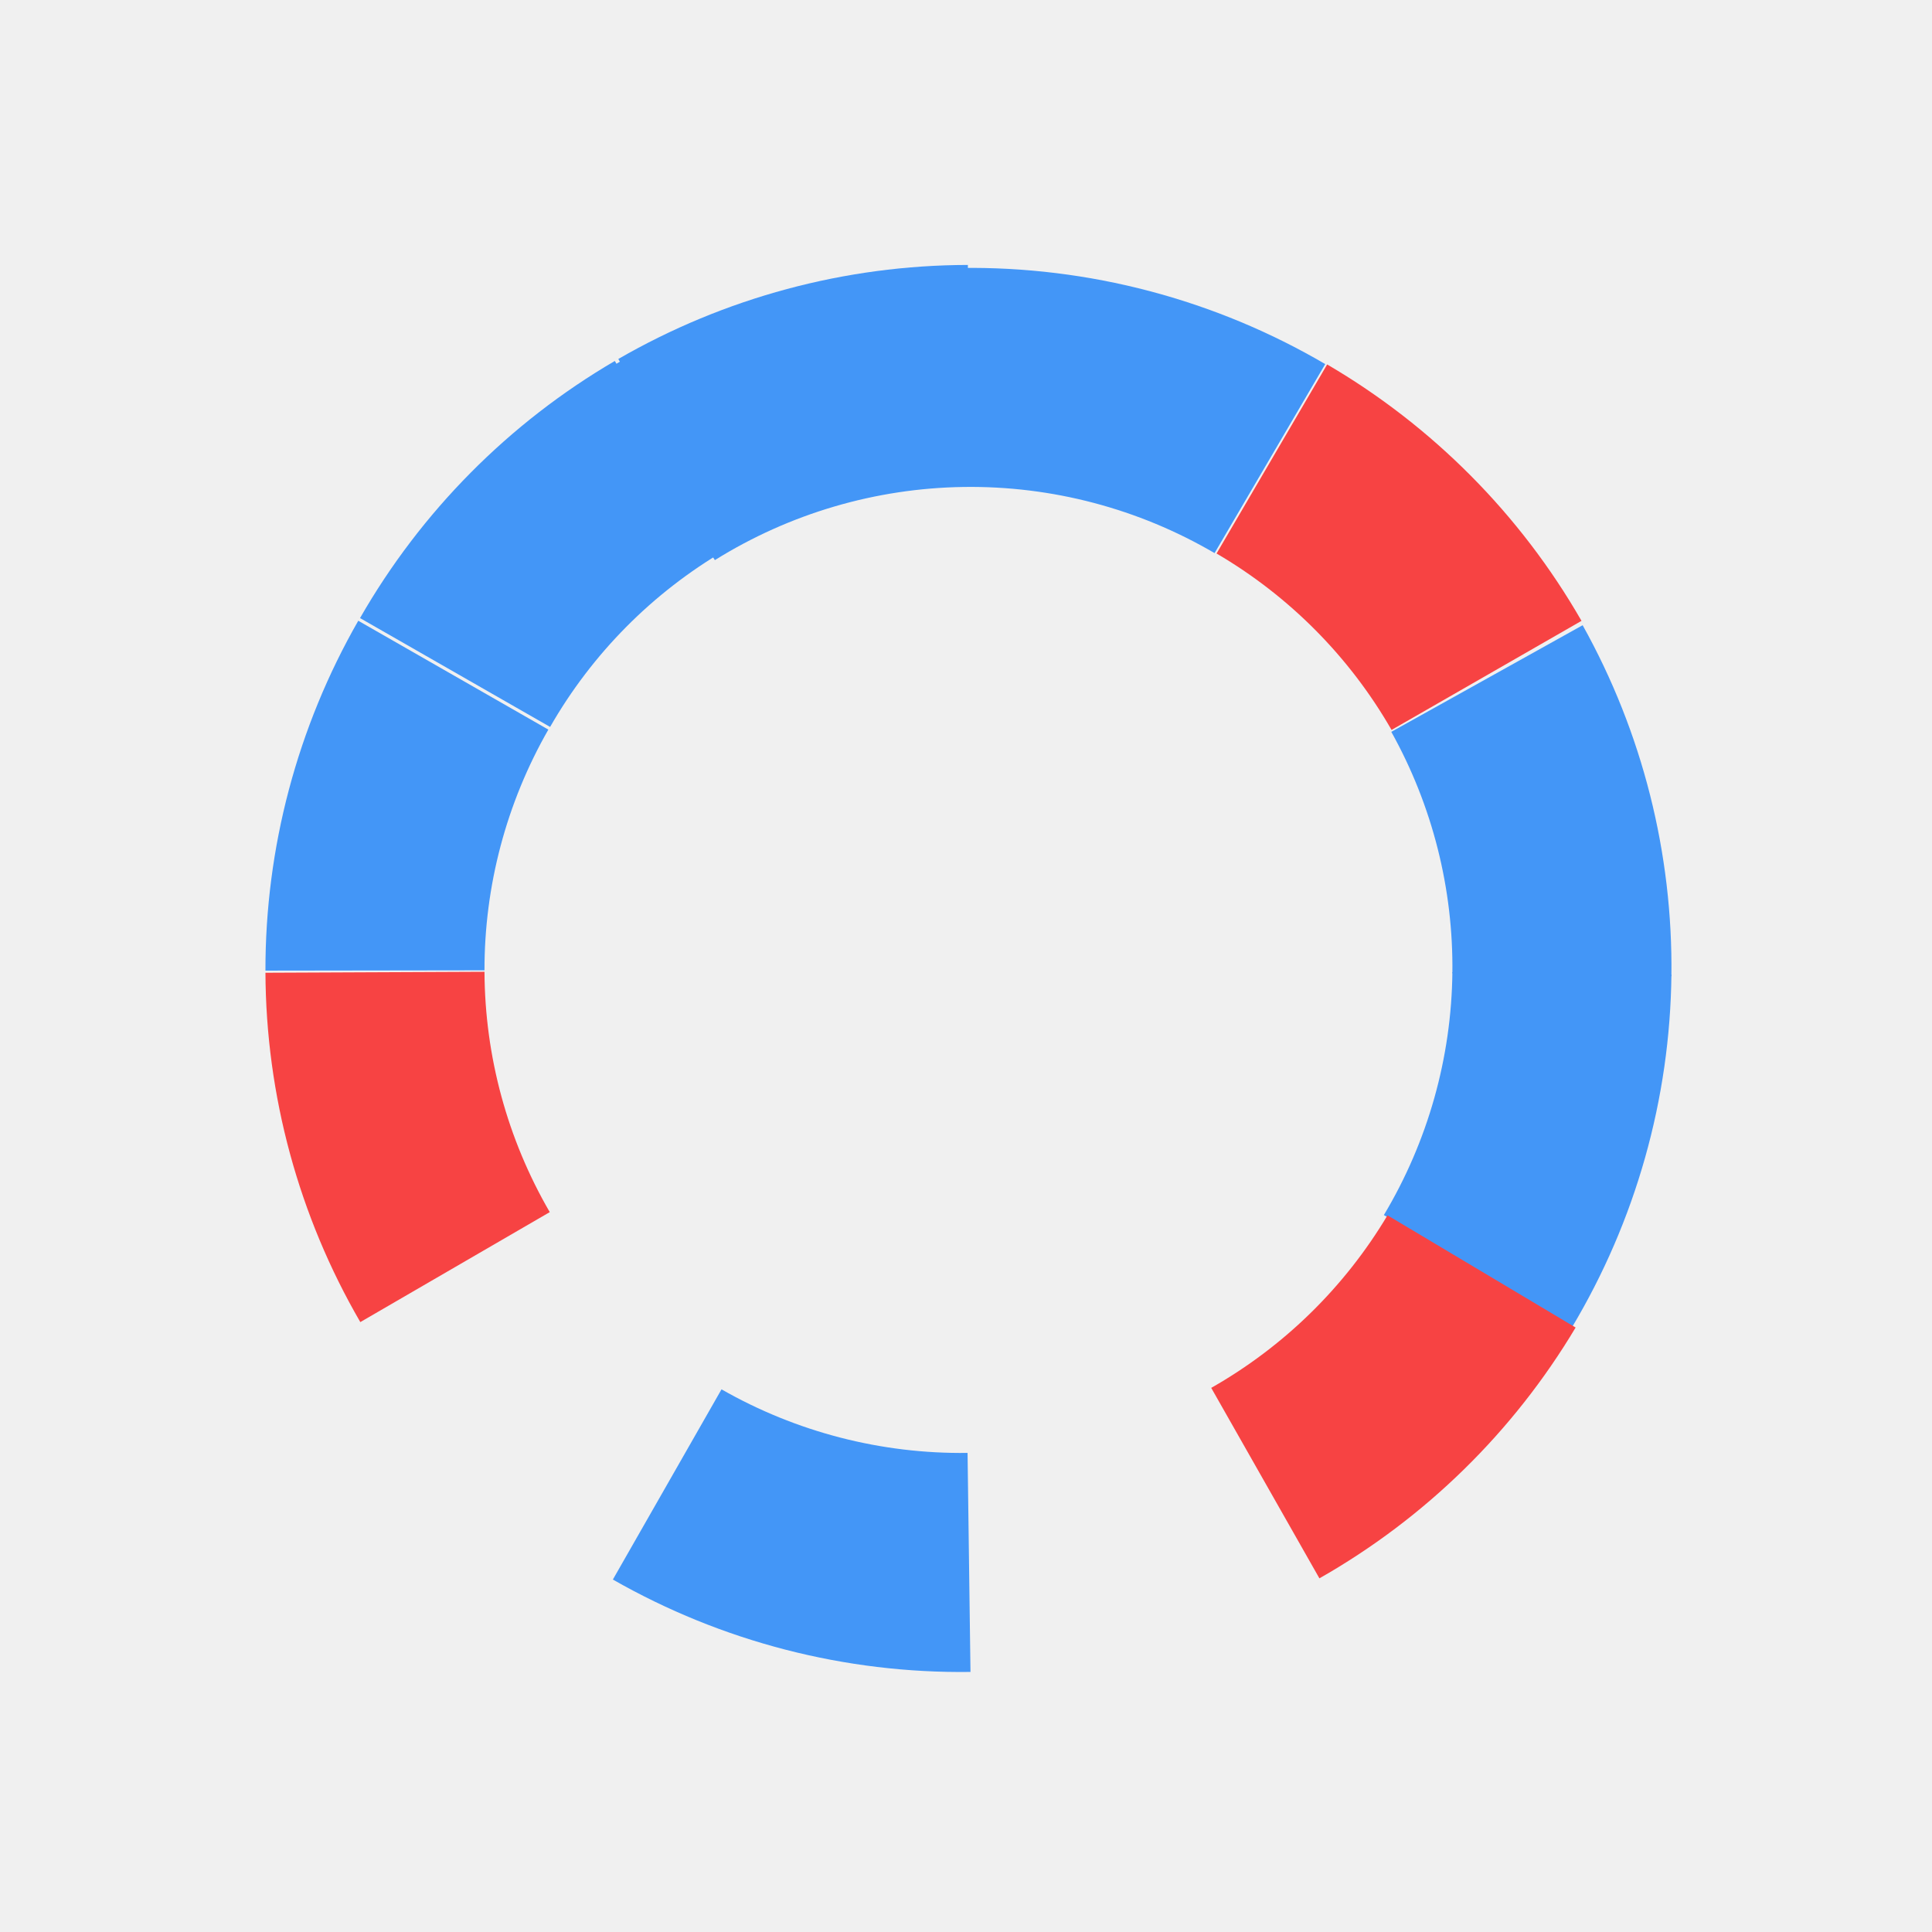
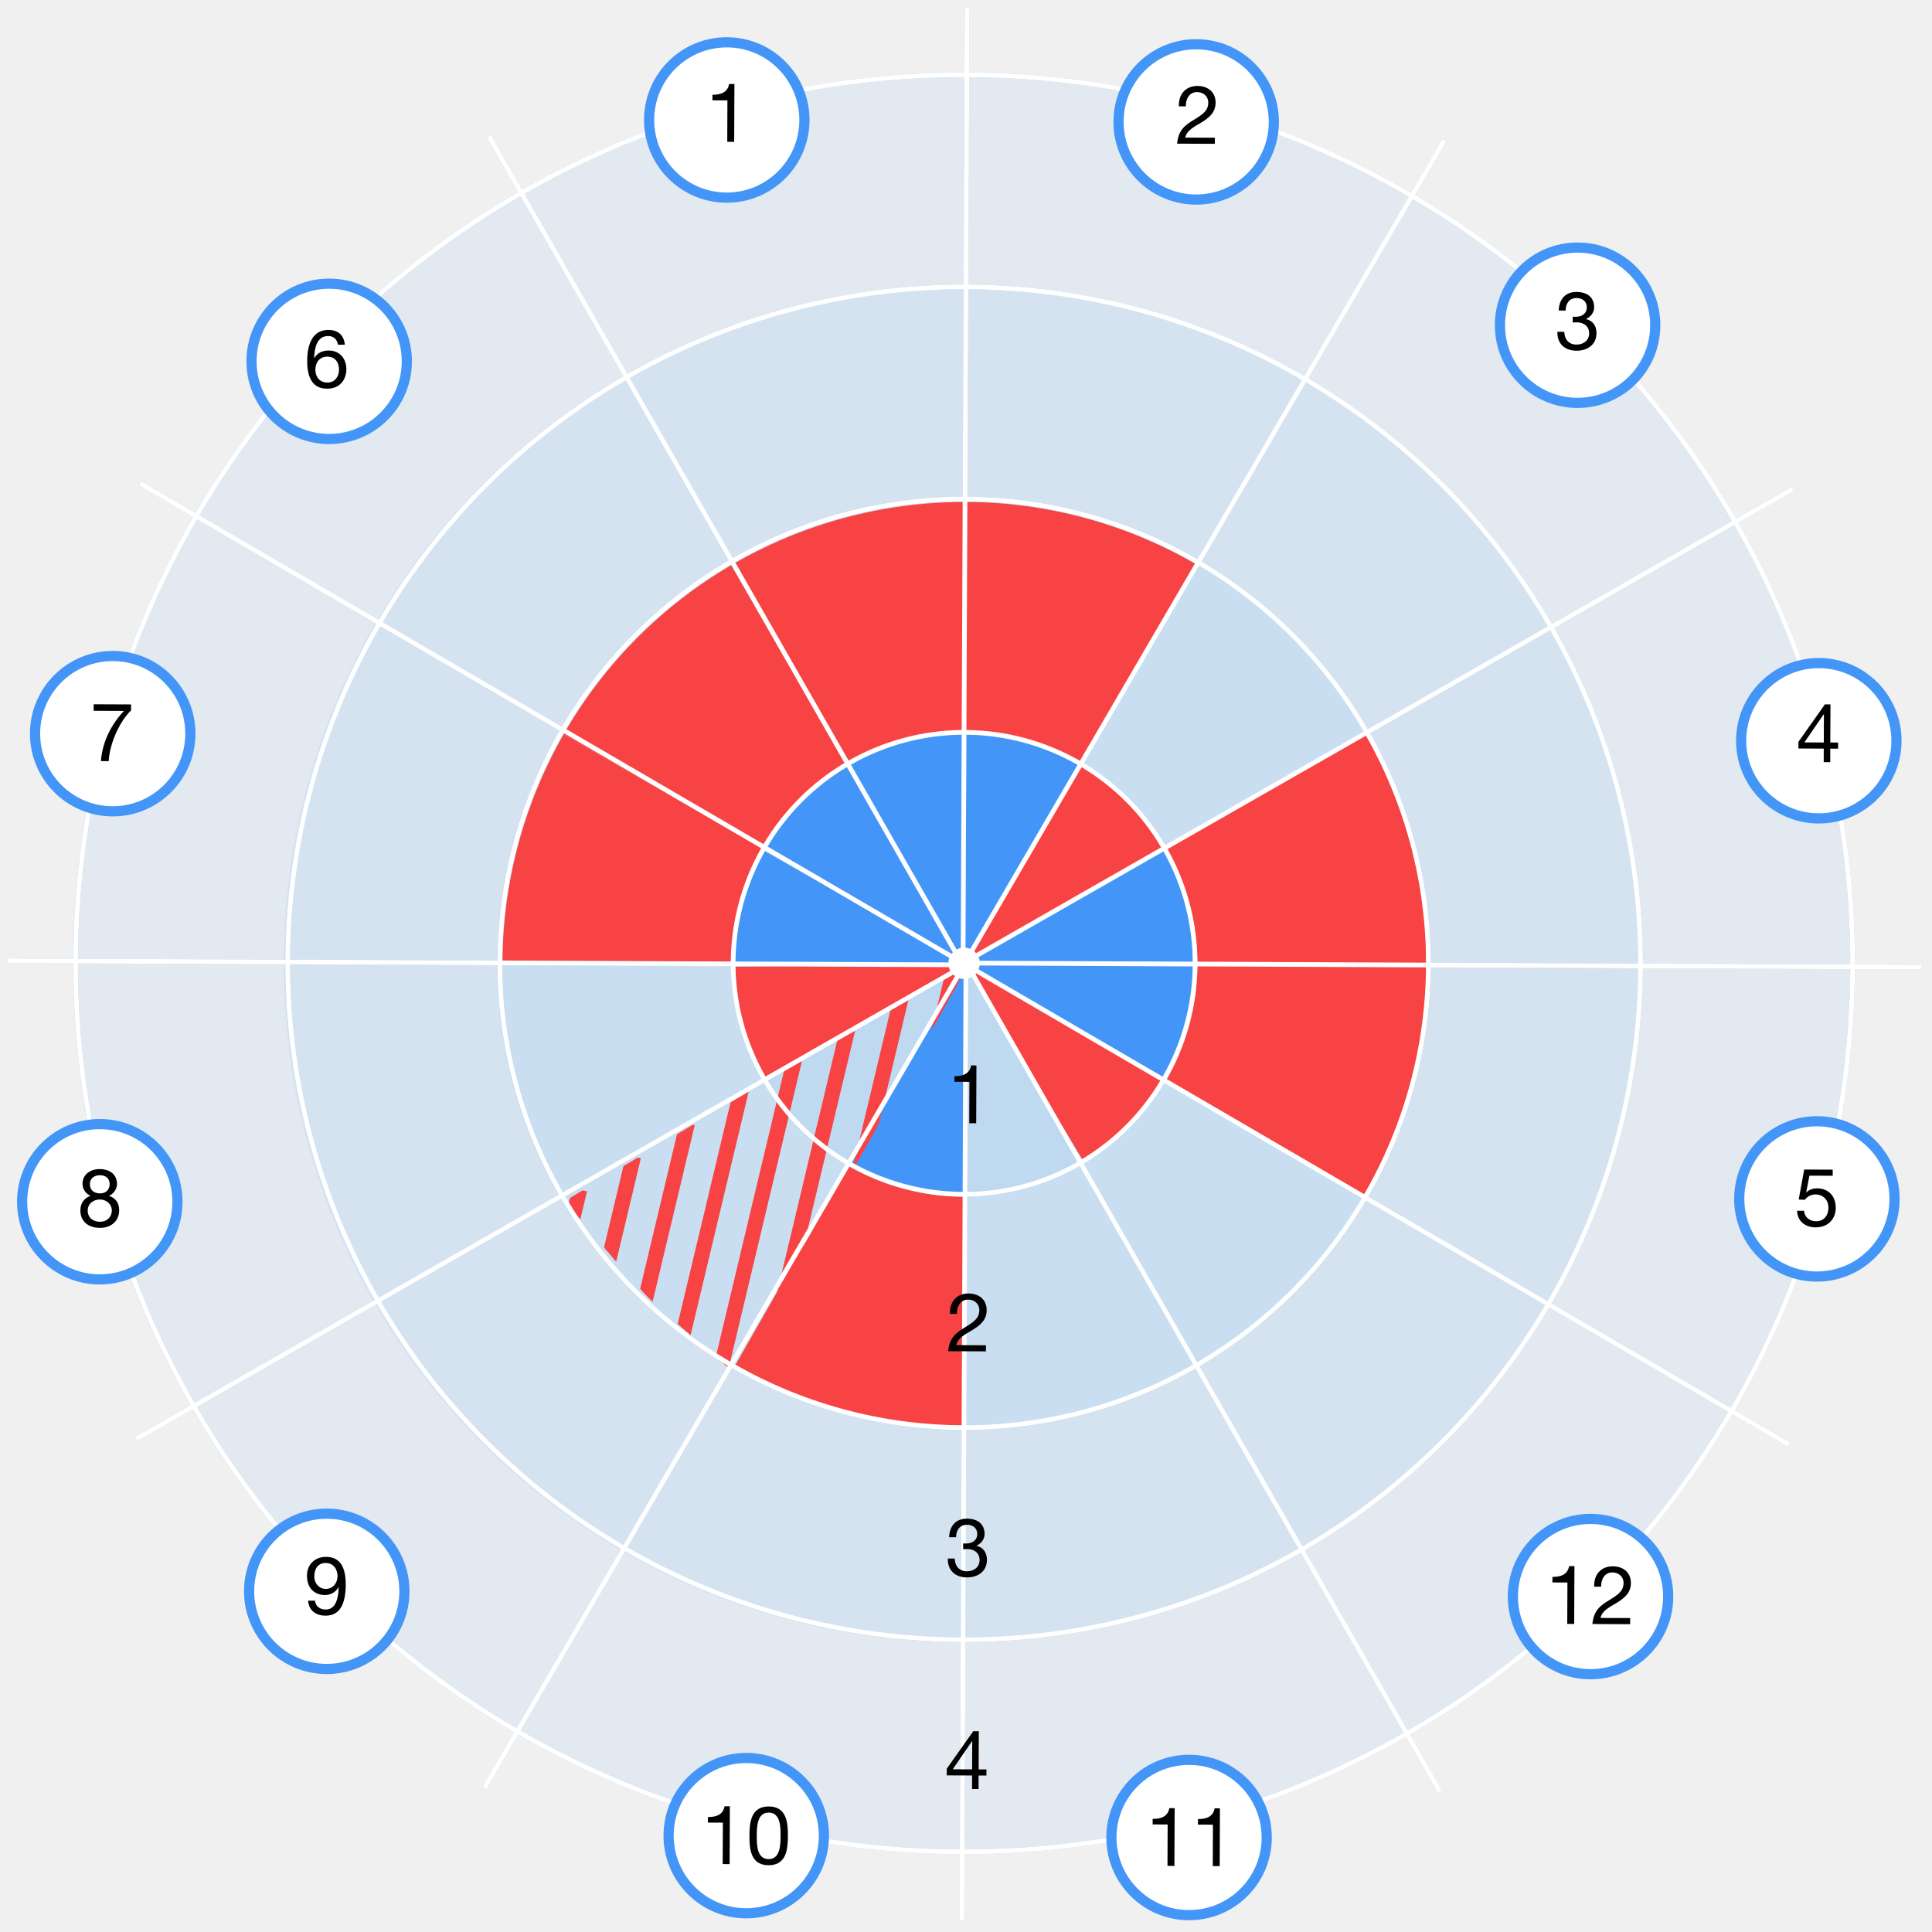
- <svg xmlns="http://www.w3.org/2000/svg" width="197" height="197" viewBox="0 0 197 197" fill="none">
-   <path d="M170.427 99.541C170.591 87.025 167.471 74.684 161.377 63.751L141.867 74.624C146.06 82.147 148.207 90.637 148.094 99.248L170.427 99.541Z" fill="#4396F7" />
-   <path d="M161.261 63.307C155.044 52.48 146.103 43.466 135.326 37.162L124.049 56.441C131.463 60.779 137.615 66.98 141.892 74.429L161.261 63.307Z" fill="#F74343" />
-   <path d="M98.691 27.015C86.175 27.041 73.886 30.348 63.047 36.605L74.215 55.948C81.671 51.642 90.127 49.367 98.737 49.349L98.691 27.015Z" fill="#4396F7" />
-   <path d="M62.692 36.806C51.889 43.124 42.931 52.164 36.711 63.024L56.093 74.124C60.372 66.652 66.535 60.432 73.968 56.086L62.692 36.806Z" fill="#4396F7" />
-   <path d="M36.532 63.296C30.313 74.156 27.049 86.457 27.066 98.972L49.401 98.941C49.389 90.331 51.635 81.868 55.914 74.396L36.532 63.296Z" fill="#4396F7" />
-   <path d="M27.067 99.189C27.122 111.704 30.458 123.986 36.74 134.81L56.057 123.597C51.734 116.15 49.44 107.7 49.402 99.09L27.067 99.189Z" fill="#F74343" />
-   <path d="M62.492 161.061C73.588 167.399 86.179 170.652 98.957 170.482L98.659 148.149C89.867 148.266 81.205 146.028 73.571 141.667L62.492 161.061Z" fill="#4396F7" />
-   <path d="M160.274 135.365C166.788 124.479 170.293 112.059 170.43 99.374L148.096 99.133C148.002 107.86 145.59 116.406 141.109 123.895L160.274 135.365Z" fill="#4396F7" />
-   <path d="M134.536 160.938C145.311 154.818 154.313 146.006 160.661 135.364L141.479 123.922C137.112 131.244 130.919 137.307 123.505 141.517L134.536 160.938Z" fill="#F74343" />
-   <path d="M135.131 37.124C123.865 30.528 111.009 27.138 97.956 27.322C84.902 27.505 72.147 31.255 61.07 38.165L72.892 57.115C80.513 52.361 89.288 49.781 98.269 49.654C107.251 49.528 116.095 51.86 123.846 56.398L135.131 37.124Z" fill="#4396F7" />
+ <svg xmlns="http://www.w3.org/2000/svg" width="205" height="205" viewBox="0 0 205 205" fill="none">
+   <g style="mix-blend-mode:darken" opacity="0.3">
+     <path fill-rule="evenodd" clip-rule="evenodd" d="M102.87 0.822L102.841 7.69C111.017 7.737 119.187 8.845 127.143 11.012C135.083 13.175 142.671 16.355 149.729 20.449L153.05 14.754L153.482 15.006L150.161 20.701C157.168 24.816 163.645 29.834 169.416 35.653C175.188 41.473 180.153 47.993 184.209 55.035L190.1 51.668L190.348 52.102L184.458 55.469C188.492 62.56 191.609 70.173 193.706 78.13C195.797 86.065 196.836 94.204 196.826 102.34L203.865 102.37L203.863 102.87L196.824 102.84C196.77 110.989 195.662 119.13 193.502 127.06C191.34 134.996 188.162 142.581 184.071 149.635L189.929 153.051L189.677 153.483L183.819 150.067C179.703 157.078 174.683 163.559 168.861 169.333C163.08 175.066 156.609 180.003 149.621 184.044L153.017 189.984L152.583 190.232L149.188 184.293C142.057 188.367 134.395 191.512 126.385 193.622C118.504 195.699 110.424 196.738 102.343 196.742L102.314 203.749L101.814 203.747L101.843 196.741C93.639 196.702 85.439 195.594 77.454 193.419C69.56 191.268 62.014 188.112 54.99 184.052L51.632 189.812L51.2 189.56L54.558 183.801C47.504 179.673 40.986 174.63 35.181 168.778C29.447 162.996 24.51 156.524 20.468 149.534L14.583 152.899L14.335 152.465L20.219 149.101C16.146 141.971 13.002 134.31 10.892 126.301C8.813 118.41 7.773 110.317 7.772 102.225L0.817 102.196L0.82 101.696L7.773 101.725C7.816 93.532 8.923 85.344 11.095 77.371C13.251 69.459 16.416 61.897 20.489 54.861L14.754 51.517L15.006 51.085L20.741 54.429C24.863 47.393 29.896 40.889 35.736 35.098C41.519 29.364 47.992 24.426 54.981 20.384L51.665 14.583L52.099 14.335L55.415 20.135C62.544 16.062 70.205 12.919 78.213 10.809C86.122 8.725 94.232 7.685 102.341 7.689L102.37 0.819L102.87 0.822ZM11.578 77.502C13.722 69.633 16.87 62.111 20.921 55.113L39.932 66.197C36.846 71.54 34.446 77.281 32.81 83.286C31.157 89.354 30.313 95.585 30.279 101.821L8.273 101.727C8.316 93.578 9.417 85.433 11.578 77.502ZM33.293 83.417C34.917 77.455 37.3 71.754 40.364 66.449L59.375 77.533C57.276 81.184 55.642 85.103 54.526 89.201C53.392 93.364 52.812 97.639 52.786 101.917L30.779 101.823C30.813 95.631 31.651 89.443 33.293 83.417ZM40.615 66.016L59.627 77.101C61.777 73.447 64.397 70.069 67.433 67.058C70.409 64.107 73.734 61.559 77.322 59.462L66.399 40.357C61.148 43.404 56.284 47.121 51.937 51.433C47.53 55.803 43.73 60.709 40.615 66.016ZM55.009 89.332C56.113 85.277 57.73 81.398 59.807 77.785L80.763 90.003C79.75 91.791 78.958 93.706 78.413 95.707C77.914 97.541 77.629 99.419 77.56 101.304C77.551 101.543 77.546 101.783 77.544 102.022L53.286 101.919C53.312 97.685 53.886 93.453 55.009 89.332ZM60.059 77.353L81.014 89.571C82.08 87.777 83.373 86.117 84.867 84.635C86.299 83.215 87.893 81.981 89.609 80.957L77.57 59.897C74.02 61.971 70.73 64.493 67.785 67.413C64.78 70.393 62.187 73.737 60.059 77.353ZM78.896 95.839C79.429 93.881 80.204 92.006 81.196 90.255L100.732 101.646C100.716 101.688 100.702 101.732 100.69 101.776C100.66 101.889 100.641 102.005 100.634 102.121L78.044 102.025C78.046 101.79 78.051 101.556 78.06 101.322C78.127 99.476 78.406 97.636 78.896 95.839ZM100.682 102.621L78.045 102.525C78.049 102.807 78.057 103.089 78.071 103.372C78.151 105.061 78.409 106.745 78.844 108.394C79.383 110.442 80.186 112.401 81.226 114.225L100.836 103.014C100.772 102.896 100.721 102.77 100.687 102.639C100.685 102.633 100.684 102.627 100.682 102.621ZM101.142 103.415L81.478 114.656C82.481 116.335 83.688 117.894 85.077 119.294C86.54 120.77 88.18 122.044 89.953 123.093L101.334 103.574C101.266 103.526 101.202 103.472 101.142 103.415ZM101.781 103.799L90.386 123.343C92.124 124.323 93.983 125.089 95.925 125.618C97.96 126.172 100.051 126.456 102.143 126.47L102.239 103.88C102.112 103.876 101.985 103.857 101.861 103.823C101.834 103.816 101.808 103.808 101.781 103.799ZM102.739 103.822L102.643 126.468C104.606 126.44 106.566 126.174 108.481 125.67C110.529 125.13 112.488 124.327 114.312 123.288L103.101 103.676C102.987 103.739 102.865 103.788 102.739 103.822ZM103.501 103.37L114.744 123.035C116.422 122.032 117.981 120.826 119.381 119.437C120.825 118.005 122.077 116.403 123.113 114.673L103.578 103.284C103.554 103.313 103.528 103.342 103.501 103.37ZM103.838 102.856L123.365 114.241C124.376 112.471 125.164 110.573 125.704 108.589C126.244 106.608 126.527 104.576 126.555 102.541L103.951 102.445C103.941 102.515 103.927 102.584 103.908 102.652C103.889 102.722 103.866 102.79 103.838 102.856ZM103.945 101.945L126.557 102.041C126.55 101.077 126.485 100.113 126.364 99.155C126.267 98.393 126.133 97.634 125.964 96.881C125.9 96.598 125.831 96.315 125.757 96.034C125.231 94.039 124.455 92.128 123.454 90.344L103.833 101.561C103.865 101.635 103.891 101.711 103.912 101.789C103.925 101.841 103.936 101.892 103.945 101.945ZM103.571 101.135L123.205 89.91C122.186 88.178 120.951 86.573 119.524 85.133C118.094 83.692 116.495 82.441 114.767 81.406L103.377 100.942C103.414 100.973 103.449 101.006 103.483 101.04C103.514 101.071 103.543 101.102 103.571 101.135ZM102.951 100.68L114.336 81.154C112.563 80.141 110.662 79.351 108.676 78.81C106.667 78.263 104.606 77.979 102.542 77.959L102.445 100.553C102.544 100.562 102.641 100.579 102.737 100.605C102.811 100.625 102.882 100.65 102.951 100.68ZM101.945 100.585L102.042 77.959C100.051 77.98 98.061 78.246 96.119 78.758C94.072 79.297 92.114 80.1 90.29 81.139L101.501 100.75C101.619 100.686 101.744 100.636 101.874 100.602C101.898 100.596 101.922 100.59 101.945 100.585ZM101.1 101.056L89.858 81.391C88.179 82.395 86.62 83.602 85.219 84.991C83.756 86.442 82.49 88.067 81.447 89.823L100.971 101.206C101.011 101.154 101.054 101.103 101.1 101.056ZM21.173 54.681L40.183 65.765C43.32 60.42 47.146 55.479 51.584 51.078C55.964 46.735 60.862 42.992 66.151 39.923L55.229 20.818C48.278 24.838 41.84 29.75 36.089 35.453C30.28 41.214 25.273 47.682 21.173 54.681ZM8.272 102.227C8.273 110.275 9.307 118.325 11.376 126.174C13.475 134.14 16.602 141.76 20.653 148.853L39.758 137.931C36.657 132.5 34.263 126.666 32.655 120.566C31.079 114.585 30.287 108.453 30.278 102.321L8.272 102.227ZM30.778 102.323C30.788 108.412 31.574 114.5 33.139 120.439C34.735 126.496 37.112 132.29 40.192 137.683L59.298 126.76C57.168 123.029 55.524 119.021 54.42 114.831C53.347 110.761 52.803 106.59 52.786 102.417L30.778 102.323ZM53.286 102.419C53.303 106.548 53.842 110.676 54.903 114.704C55.996 118.851 57.624 122.819 59.732 126.512L80.791 114.473C79.73 112.612 78.911 110.612 78.36 108.523C77.918 106.843 77.655 105.129 77.572 103.408C77.558 103.113 77.549 102.818 77.545 102.522L53.286 102.419ZM35.536 168.426C29.833 162.675 24.922 156.238 20.902 149.286L40.008 138.364C43.076 143.652 46.819 148.551 51.161 152.929C55.575 157.38 60.532 161.216 65.894 164.357L54.81 183.369C47.794 179.263 41.31 174.247 35.536 168.426ZM51.517 152.577C47.205 148.23 43.489 143.366 40.442 138.116L59.548 127.193C61.644 130.781 64.192 134.105 67.143 137.081C70.166 140.129 73.56 142.758 77.231 144.914L66.146 163.925C60.821 160.806 55.9 156.997 51.517 152.577ZM67.498 136.728C64.578 133.784 62.056 130.495 59.982 126.945L81.043 114.905C82.068 116.622 83.302 118.216 84.722 119.647C86.216 121.154 87.89 122.455 89.701 123.526L77.483 144.482C73.849 142.348 70.49 139.746 67.498 136.728ZM55.242 183.62C62.228 187.658 69.734 190.798 77.586 192.936C85.528 195.1 93.684 196.202 101.846 196.241L101.939 174.235C95.692 174.203 89.449 173.359 83.37 171.703C77.382 170.072 71.657 167.682 66.327 164.609L55.242 183.62ZM66.579 164.177C71.871 167.228 77.556 169.601 83.501 171.221C89.538 172.865 95.738 173.704 101.941 173.735L102.035 151.728C97.746 151.705 93.46 151.125 89.286 149.988C85.205 148.876 81.301 147.251 77.663 145.165L66.579 164.177ZM77.915 144.733C81.515 146.797 85.379 148.405 89.417 149.505C93.549 150.631 97.792 151.205 102.037 151.228L102.141 126.971C100.005 126.957 97.871 126.667 95.793 126.101C93.809 125.561 91.909 124.778 90.134 123.776L77.915 144.733ZM126.257 193.139C118.419 195.204 110.382 196.238 102.346 196.242L102.439 174.235C108.56 174.223 114.68 173.431 120.65 171.858C126.75 170.251 132.586 167.856 138.018 164.754L148.94 183.859C141.846 187.911 134.225 191.039 126.257 193.139ZM120.522 171.375C114.595 172.937 108.519 173.723 102.441 173.735L102.535 151.728C106.697 151.708 110.857 151.164 114.916 150.094C119.107 148.99 123.116 147.345 126.848 145.215L137.769 164.32C132.376 167.4 126.58 169.778 120.522 171.375ZM114.788 149.611C110.772 150.669 106.655 151.208 102.537 151.228L102.641 126.969C104.647 126.942 106.651 126.67 108.608 126.154C110.699 125.604 112.699 124.784 114.561 123.723L126.599 144.781C122.905 146.89 118.937 148.518 114.788 149.611ZM149.373 183.61C156.323 179.59 162.76 174.68 168.509 168.978C174.3 163.235 179.293 156.789 183.387 149.815L164.375 138.731C161.246 144.051 157.433 148.969 153.013 153.352C148.635 157.694 143.738 161.436 138.451 164.504L149.373 183.61ZM138.203 164.07C143.452 161.023 148.314 157.308 152.661 152.997C157.049 148.645 160.836 143.761 163.944 138.479L144.933 127.395C142.79 131.023 140.183 134.379 137.165 137.371C134.191 140.322 130.867 142.869 127.28 144.965L138.203 164.07ZM127.032 144.531C130.581 142.457 133.87 139.936 136.813 137.016C139.8 134.055 142.38 130.734 144.501 127.143L123.545 114.925C122.488 116.693 121.209 118.33 119.733 119.793C118.302 121.213 116.709 122.446 114.993 123.471L127.032 144.531ZM193.02 126.928C190.87 134.822 187.708 142.366 183.639 149.384L164.627 138.299C167.732 132.937 170.145 127.174 171.787 121.144C173.428 115.12 174.272 108.935 174.317 102.744L196.324 102.838C196.27 110.943 195.168 119.041 193.02 126.928ZM171.305 121.013C169.674 127 167.278 132.723 164.196 138.047L145.185 126.963C147.302 123.293 148.95 119.351 150.073 115.228C151.195 111.109 151.774 106.881 151.812 102.649L173.817 102.742C173.772 108.889 172.934 115.031 171.305 121.013ZM149.59 115.097C148.479 119.178 146.849 123.079 144.753 126.711L123.798 114.493C124.83 112.686 125.635 110.747 126.187 108.721C126.738 106.698 127.028 104.622 127.055 102.543L151.312 102.646C151.275 106.835 150.701 111.02 149.59 115.097ZM196.326 102.338C196.336 94.245 195.302 86.15 193.222 78.257C191.137 70.343 188.037 62.77 184.024 55.717L164.919 66.639C167.982 72.03 170.348 77.817 171.942 83.864C173.529 89.889 174.322 96.067 174.319 102.244L196.326 102.338ZM173.819 102.242C173.821 96.109 173.035 89.974 171.458 83.991C169.876 77.987 167.526 72.24 164.485 66.887L145.381 77.809C147.472 81.5 149.089 85.461 150.179 89.598C151.263 93.712 151.808 97.93 151.813 102.149L173.819 102.242ZM151.313 102.146C151.308 97.972 150.768 93.797 149.696 89.726C148.617 85.63 147.016 81.711 144.947 78.057L123.889 90.096C124.911 91.917 125.703 93.868 126.24 95.905C126.346 96.308 126.442 96.712 126.527 97.118C126.665 97.773 126.776 98.431 126.86 99.092C126.984 100.072 127.05 101.057 127.057 102.043L151.313 102.146ZM169.061 36.005C174.802 41.794 179.741 48.279 183.775 55.283L164.671 66.205C161.587 60.864 157.816 55.918 153.436 51.501C149.055 47.084 144.141 43.273 138.825 40.144L149.909 21.133C156.879 25.226 163.321 30.217 169.061 36.005ZM153.081 51.853C157.43 56.239 161.174 61.15 164.236 66.454L145.132 77.375C143.021 73.735 140.445 70.362 137.456 67.349C134.466 64.334 131.114 61.729 127.489 59.587L138.573 40.576C143.851 43.682 148.731 47.467 153.081 51.853ZM137.101 67.701C140.059 70.683 142.608 74.02 144.698 77.623L123.64 89.662C122.599 87.892 121.337 86.251 119.879 84.78C118.418 83.307 116.784 82.03 115.02 80.974L127.237 60.019C130.824 62.139 134.142 64.717 137.101 67.701ZM149.477 20.881C142.457 16.809 134.909 13.646 127.012 11.494C119.098 9.339 110.971 8.237 102.839 8.19L102.745 30.196C108.963 30.235 115.177 31.078 121.228 32.727C127.261 34.37 133.028 36.785 138.393 39.892L149.477 20.881ZM138.141 40.324C132.814 37.239 127.087 34.841 121.096 33.209C115.088 31.572 108.918 30.734 102.743 30.696L102.649 52.702C106.91 52.732 111.167 53.312 115.313 54.441C119.44 55.566 123.385 57.214 127.057 59.335L138.141 40.324ZM126.806 59.767C123.171 57.668 119.266 56.036 115.182 54.924C111.078 53.806 106.864 53.232 102.647 53.202L102.544 77.458C104.651 77.478 106.756 77.768 108.807 78.327C110.836 78.879 112.778 79.686 114.588 80.721L126.806 59.767ZM78.34 11.292C86.207 9.219 94.273 8.185 102.339 8.189L102.245 30.195C96.095 30.199 89.945 30.991 83.948 32.572C77.849 34.179 72.015 36.573 66.585 39.673L55.663 20.569C62.755 16.518 70.375 13.391 78.34 11.292ZM84.075 33.055C90.03 31.486 96.137 30.699 102.243 30.695L102.149 52.701C97.959 52.714 93.77 53.258 89.683 54.335C85.493 55.439 81.485 57.083 77.755 59.212L66.833 40.108C72.225 37.028 78.019 34.651 84.075 33.055ZM89.81 54.818C93.855 53.753 98.001 53.214 102.147 53.201L102.044 77.458C100.009 77.479 97.976 77.751 95.992 78.273C93.902 78.824 91.903 79.644 90.041 80.704L78.003 59.647C81.696 57.539 85.663 55.911 89.81 54.818Z" fill="#0284D2" />
+   </g>
+   <g opacity="0.8">
+     <circle cx="102.044" cy="102.268" r="24.421" fill="#4396F7" fill-opacity="0.1" />
+     <circle cx="102.044" cy="102.268" r="49.323" fill="#4396F7" fill-opacity="0.1" />
+     <circle cx="102.044" cy="102.267" r="71.955" fill="#4396F7" fill-opacity="0.1" />
+     <circle cx="102.044" cy="102.267" r="94.309" fill="#4396F7" fill-opacity="0.1" />
+   </g>
+   <path d="M126.847 102.271C126.847 97.987 125.724 93.779 123.59 90.065L102.347 102.271H126.847Z" fill="#4396F7" />
+   <path d="M123.605 90.089C121.476 86.372 118.409 83.279 114.711 81.118L102.348 102.269L123.605 90.089Z" fill="#F74343" />
+   <path d="M102.316 77.77C98.033 77.776 93.826 78.903 90.114 81.042L102.345 102.271L102.316 77.77Z" fill="#4396F7" />
+   <path d="M89.98 81.118C86.282 83.279 83.215 86.372 81.085 90.088L102.342 102.27L89.98 81.118Z" fill="#4396F7" />
+   <path d="M81.003 90.233C78.898 93.964 77.809 98.181 77.843 102.464L102.342 102.27L81.003 90.233Z" fill="#4396F7" />
+   <path d="M77.844 102.578C77.898 106.861 79.074 111.055 81.254 114.742L102.343 102.27L77.844 102.578Z" fill="#F74343" />
+   <path d="M114.99 123.254C118.658 121.043 121.683 117.909 123.762 114.164L102.343 102.27L114.99 123.254Z" fill="#F74343" />
+   <path d="M90.234 123.567C93.957 125.684 98.17 126.789 102.454 126.77L102.347 102.271L90.234 123.567Z" fill="#4396F7" />
+   <path d="M123.637 114.395C125.757 110.674 126.864 106.461 126.847 102.178L102.348 102.271L123.637 114.395Z" fill="#4396F7" />
+   <path d="M114.693 81.109C110.993 78.95 106.793 77.799 102.509 77.77L102.346 102.27L114.693 81.109Z" fill="#4396F7" />
+   <path d="M151.362 102.241C151.354 93.672 149.1 85.254 144.824 77.827L123.753 89.959C125.909 93.702 127.045 97.944 127.049 102.263L151.362 102.241Z" fill="#F74343" />
+   <path d="M102.237 53.267C93.667 53.285 85.251 55.549 77.83 59.834L89.986 80.89C93.727 78.73 97.968 77.589 102.287 77.58L102.237 53.267Z" fill="#F74343" />
+   <path d="M77.587 59.971C70.19 64.297 64.056 70.487 59.797 77.924L80.895 90.007C83.042 86.259 86.133 83.139 89.862 80.959L77.587 59.971Z" fill="#F74343" />
+   <path d="M59.803 77.923C55.544 85.359 53.309 93.783 53.321 102.352L77.635 102.318C77.629 97.999 78.755 93.754 80.901 90.006L59.803 77.923Z" fill="#F74343" />
+   <path d="M78.026 144.848C85.468 149.099 93.893 151.325 102.463 151.303L102.402 126.99C98.083 127.001 93.837 125.879 90.086 123.737L78.026 144.848Z" fill="#F74343" />
+   <path d="M144.756 126.863C149.053 119.448 151.33 111.036 151.362 102.466L127.049 102.377C127.033 106.696 125.885 110.936 123.72 114.673L144.756 126.863Z" fill="#F74343" />
+   <path d="M126.881 59.852C119.463 55.561 111.049 53.29 102.48 53.265L102.409 77.578C106.729 77.591 110.969 78.735 114.708 80.898L126.881 59.852Z" fill="#F74343" />
+   <mask id="mask0" mask-type="alpha" maskUnits="userSpaceOnUse" x="56" y="89" width="48" height="58">
+     <path d="M78.239 145.939L103.105 101.752L59.93 127.433C59.93 127.433 67.305 136.314 69.183 138.064C71.061 139.814 78.239 145.939 78.239 145.939Z" fill="#F74343" />
+   </mask>
+   <g mask="url(#mask0)">
+     <path fill-rule="evenodd" clip-rule="evenodd" d="M49.293 133.069L41.298 166.58L42.861 166.953L50.856 133.442L49.293 133.069ZM83.583 111.989L75.588 145.501L77.15 145.874L85.145 112.362L83.583 111.989ZM109.877 124.421L117.872 90.909L119.435 91.282L111.44 124.794L109.877 124.421ZM66.438 122.529L58.443 156.041L60.006 156.413L68.001 122.902L66.438 122.529ZM92.733 134.961L100.728 101.449L102.29 101.822L94.295 135.334L92.733 134.961ZM135.017 80.37L127.022 113.881L128.585 114.254L136.58 80.743L135.017 80.37ZM47.013 163.067L55.008 129.556L56.571 129.928L48.576 163.44L47.013 163.067ZM89.298 108.476L81.303 141.987L82.865 142.36L90.86 108.849L89.298 108.476ZM115.592 120.908L123.587 87.396L125.15 87.769L117.155 121.281L115.592 120.908ZM72.153 119.016L64.158 152.527L65.721 152.9L73.716 119.389L72.153 119.016ZM98.447 131.448L106.442 97.936L108.005 98.309L100.01 131.82L98.447 131.448ZM140.732 76.856L132.737 110.368L134.3 110.741L142.295 77.229L140.732 76.856ZM52.728 159.554L60.723 126.042L62.286 126.415L54.291 159.927L52.728 159.554ZM95.013 104.963L87.018 138.474L88.58 138.847L96.575 105.335L95.013 104.963ZM121.307 117.395L129.302 83.883L130.865 84.256L122.87 117.767L121.307 117.395ZM77.868 115.502L69.873 149.014L71.436 149.387L79.431 115.875L77.868 115.502ZM104.162 127.934L112.157 94.423L113.72 94.796L105.725 128.307L104.162 127.934ZM146.447 73.343L138.452 106.855L140.014 107.227L148.01 73.716L146.447 73.343Z" fill="#F74343" />
+   </g>
+   <g style="mix-blend-mode:screen">
+     <path fill-rule="evenodd" clip-rule="evenodd" d="M102.87 0.822L102.841 7.69C111.017 7.737 119.187 8.845 127.143 11.012C135.083 13.175 142.671 16.355 149.729 20.449L153.05 14.754L153.482 15.006L150.161 20.701C157.168 24.816 163.645 29.834 169.416 35.653C175.188 41.473 180.153 47.993 184.209 55.035L190.1 51.668L190.348 52.102L184.458 55.469C188.492 62.56 191.609 70.173 193.706 78.13C195.797 86.065 196.836 94.204 196.826 102.34L203.865 102.37L203.863 102.87L196.824 102.84C196.77 110.989 195.662 119.13 193.502 127.06C191.34 134.996 188.162 142.581 184.071 149.635L189.929 153.051L189.677 153.483L183.819 150.067C179.703 157.078 174.683 163.559 168.861 169.333C163.08 175.066 156.609 180.003 149.621 184.044L153.017 189.984L152.583 190.232L149.188 184.293C142.057 188.367 134.395 191.512 126.385 193.622C118.504 195.699 110.424 196.738 102.343 196.742L102.314 203.749L101.814 203.747L101.843 196.741C93.639 196.702 85.439 195.594 77.454 193.419C69.56 191.268 62.014 188.112 54.99 184.052L51.632 189.812L51.2 189.56L54.558 183.801C47.504 179.673 40.986 174.63 35.181 168.778C29.447 162.996 24.51 156.524 20.468 149.534L14.583 152.899L14.335 152.465L20.219 149.101C16.146 141.971 13.002 134.31 10.892 126.301C8.813 118.41 7.773 110.317 7.772 102.225L0.817 102.196L0.82 101.696L7.773 101.725C7.816 93.532 8.923 85.344 11.095 77.371C13.251 69.459 16.416 61.897 20.489 54.861L14.754 51.517L15.006 51.085L20.741 54.429C24.863 47.393 29.896 40.889 35.736 35.098C41.519 29.364 47.992 24.426 54.981 20.384L51.665 14.583L52.099 14.335L55.415 20.135C62.544 16.062 70.205 12.919 78.213 10.809C86.122 8.725 94.232 7.685 102.341 7.689L102.37 0.819L102.87 0.822ZM11.578 77.502C13.722 69.633 16.87 62.111 20.921 55.113L39.932 66.197C36.846 71.54 34.446 77.281 32.81 83.286C31.157 89.354 30.313 95.585 30.279 101.821L8.273 101.727C8.316 93.578 9.417 85.433 11.578 77.502ZM33.293 83.417C34.917 77.455 37.3 71.754 40.364 66.449L59.375 77.533C57.276 81.184 55.642 85.103 54.526 89.201C53.392 93.364 52.812 97.639 52.786 101.917L30.779 101.823C30.813 95.631 31.651 89.443 33.293 83.417ZM40.615 66.016L59.627 77.101C61.777 73.447 64.397 70.069 67.433 67.058C70.409 64.107 73.734 61.559 77.322 59.462L66.399 40.357C61.148 43.404 56.284 47.121 51.937 51.433C47.53 55.803 43.73 60.709 40.615 66.016ZM55.009 89.332C56.113 85.277 57.73 81.398 59.807 77.785L80.763 90.003C79.75 91.791 78.958 93.706 78.413 95.707C77.914 97.541 77.629 99.419 77.56 101.304C77.551 101.543 77.546 101.783 77.544 102.022L53.286 101.919C53.312 97.685 53.886 93.453 55.009 89.332ZM60.059 77.353L81.014 89.571C82.08 87.777 83.373 86.117 84.867 84.635C86.299 83.215 87.893 81.981 89.609 80.957L77.57 59.897C74.02 61.971 70.73 64.493 67.785 67.413C64.78 70.393 62.187 73.737 60.059 77.353ZM78.896 95.839C79.429 93.881 80.204 92.006 81.196 90.255L100.732 101.646C100.716 101.688 100.702 101.732 100.69 101.776C100.66 101.889 100.641 102.005 100.634 102.121L78.044 102.025C78.046 101.79 78.051 101.556 78.06 101.322C78.127 99.476 78.406 97.636 78.896 95.839ZM100.682 102.621L78.045 102.525C78.049 102.807 78.057 103.089 78.071 103.372C78.151 105.061 78.409 106.745 78.844 108.394C79.383 110.442 80.186 112.401 81.226 114.225L100.836 103.014C100.772 102.896 100.721 102.77 100.687 102.639C100.685 102.633 100.684 102.627 100.682 102.621ZM101.142 103.415L81.478 114.656C82.481 116.335 83.688 117.894 85.077 119.294C86.54 120.77 88.18 122.044 89.953 123.093L101.334 103.574C101.266 103.526 101.202 103.472 101.142 103.415ZM101.781 103.799L90.386 123.343C92.124 124.323 93.983 125.089 95.925 125.618C97.96 126.172 100.051 126.456 102.143 126.47L102.239 103.88C102.112 103.876 101.985 103.857 101.861 103.823C101.834 103.816 101.808 103.808 101.781 103.799ZM102.739 103.822L102.643 126.468C104.606 126.44 106.566 126.174 108.481 125.67C110.529 125.13 112.488 124.327 114.312 123.288L103.101 103.676C102.987 103.739 102.865 103.788 102.739 103.822ZM103.501 103.37L114.744 123.035C116.422 122.032 117.981 120.826 119.381 119.437C120.825 118.005 122.077 116.403 123.113 114.673L103.578 103.284C103.554 103.313 103.528 103.342 103.501 103.37ZM103.838 102.856L123.365 114.241C124.376 112.471 125.164 110.573 125.704 108.589C126.244 106.608 126.527 104.576 126.555 102.541L103.951 102.445C103.941 102.515 103.927 102.584 103.908 102.652C103.889 102.722 103.866 102.79 103.838 102.856ZM103.945 101.945L126.557 102.041C126.55 101.077 126.485 100.113 126.364 99.155C126.267 98.393 126.133 97.634 125.964 96.881C125.9 96.598 125.831 96.315 125.757 96.034C125.231 94.039 124.455 92.128 123.454 90.344L103.833 101.561C103.865 101.635 103.891 101.711 103.912 101.789C103.925 101.841 103.936 101.892 103.945 101.945ZM103.571 101.135L123.205 89.91C122.186 88.178 120.951 86.573 119.524 85.133C118.094 83.692 116.495 82.441 114.767 81.406L103.377 100.942C103.414 100.973 103.449 101.006 103.483 101.04C103.514 101.071 103.543 101.102 103.571 101.135ZM102.951 100.68L114.336 81.154C112.563 80.141 110.662 79.351 108.676 78.81C106.667 78.263 104.606 77.979 102.542 77.959L102.445 100.553C102.544 100.562 102.641 100.579 102.737 100.605C102.811 100.625 102.882 100.65 102.951 100.68ZM101.945 100.585L102.042 77.959C100.051 77.98 98.061 78.246 96.119 78.758C94.072 79.297 92.114 80.1 90.29 81.139L101.501 100.75C101.619 100.686 101.744 100.636 101.874 100.602C101.898 100.596 101.922 100.59 101.945 100.585ZM101.1 101.056L89.858 81.391C88.179 82.395 86.62 83.602 85.219 84.991C83.756 86.442 82.49 88.067 81.447 89.823L100.971 101.206C101.011 101.154 101.054 101.103 101.1 101.056ZM21.173 54.681L40.183 65.765C43.32 60.42 47.146 55.479 51.584 51.078C55.964 46.735 60.862 42.992 66.151 39.923L55.229 20.818C48.278 24.838 41.84 29.75 36.089 35.453C30.28 41.214 25.273 47.682 21.173 54.681ZM8.272 102.227C8.273 110.275 9.307 118.325 11.376 126.174C13.475 134.14 16.602 141.76 20.653 148.853L39.758 137.931C36.657 132.5 34.263 126.666 32.655 120.566C31.079 114.585 30.287 108.453 30.278 102.321L8.272 102.227ZM30.778 102.323C30.788 108.412 31.574 114.5 33.139 120.439C34.735 126.496 37.112 132.29 40.192 137.683L59.298 126.76C57.168 123.029 55.524 119.021 54.42 114.831C53.347 110.761 52.803 106.59 52.786 102.417L30.778 102.323ZM53.286 102.419C53.303 106.548 53.842 110.676 54.903 114.704C55.996 118.851 57.624 122.819 59.732 126.512L80.791 114.473C79.73 112.612 78.911 110.612 78.36 108.523C77.918 106.843 77.655 105.129 77.572 103.408C77.558 103.113 77.549 102.818 77.545 102.522L53.286 102.419ZM35.536 168.426C29.833 162.675 24.922 156.238 20.902 149.286L40.008 138.364C43.076 143.652 46.819 148.551 51.161 152.929C55.575 157.38 60.532 161.216 65.894 164.357L54.81 183.369C47.794 179.263 41.31 174.247 35.536 168.426ZM51.517 152.577C47.205 148.23 43.489 143.366 40.442 138.116L59.548 127.193C61.644 130.781 64.192 134.105 67.143 137.081C70.166 140.129 73.56 142.758 77.231 144.914L66.146 163.925C60.821 160.806 55.9 156.997 51.517 152.577ZM67.498 136.728C64.578 133.784 62.056 130.495 59.982 126.945L81.043 114.905C82.068 116.622 83.302 118.216 84.722 119.647C86.216 121.154 87.89 122.455 89.701 123.526L77.483 144.482C73.849 142.348 70.49 139.746 67.498 136.728ZM55.242 183.62C62.228 187.658 69.734 190.798 77.586 192.936C85.528 195.1 93.684 196.202 101.846 196.241L101.939 174.235C95.692 174.203 89.449 173.359 83.37 171.703C77.382 170.072 71.657 167.682 66.327 164.609L55.242 183.62ZM66.579 164.177C71.871 167.228 77.556 169.601 83.501 171.221C89.538 172.865 95.738 173.704 101.941 173.735L102.035 151.728C97.746 151.705 93.46 151.125 89.286 149.988C85.205 148.876 81.301 147.251 77.663 145.165L66.579 164.177ZM77.915 144.733C81.515 146.797 85.379 148.405 89.417 149.505C93.549 150.631 97.792 151.205 102.037 151.228L102.141 126.971C100.005 126.957 97.871 126.667 95.793 126.101C93.809 125.561 91.909 124.778 90.134 123.776L77.915 144.733ZM126.257 193.139C118.419 195.204 110.382 196.238 102.346 196.242L102.439 174.235C108.56 174.223 114.68 173.431 120.65 171.858C126.75 170.251 132.586 167.856 138.018 164.754L148.94 183.859C141.846 187.911 134.225 191.039 126.257 193.139ZM120.522 171.375C114.595 172.937 108.519 173.723 102.441 173.735L102.535 151.728C106.697 151.708 110.857 151.164 114.916 150.094C119.107 148.99 123.116 147.345 126.848 145.215L137.769 164.32C132.376 167.4 126.58 169.778 120.522 171.375ZM114.788 149.611C110.772 150.669 106.655 151.208 102.537 151.228L102.641 126.969C104.647 126.942 106.651 126.67 108.608 126.154C110.699 125.604 112.699 124.784 114.561 123.723L126.599 144.781C122.905 146.89 118.937 148.518 114.788 149.611ZM149.373 183.61C156.323 179.59 162.76 174.68 168.509 168.978C174.3 163.235 179.293 156.789 183.387 149.815L164.375 138.731C161.246 144.051 157.433 148.969 153.013 153.352C148.635 157.694 143.738 161.436 138.451 164.504L149.373 183.61ZM138.203 164.07C143.452 161.023 148.314 157.308 152.661 152.997C157.049 148.645 160.836 143.761 163.944 138.479L144.933 127.395C142.79 131.023 140.183 134.379 137.165 137.371C134.191 140.322 130.867 142.869 127.28 144.965L138.203 164.07ZM127.032 144.531C130.581 142.457 133.87 139.936 136.813 137.016C139.8 134.055 142.38 130.734 144.501 127.143L123.545 114.925C122.488 116.693 121.209 118.33 119.733 119.793C118.302 121.213 116.709 122.446 114.993 123.471L127.032 144.531ZM193.02 126.928C190.87 134.822 187.708 142.366 183.639 149.384L164.627 138.299C167.732 132.937 170.145 127.174 171.787 121.144C173.428 115.12 174.272 108.935 174.317 102.744L196.324 102.838C196.27 110.943 195.168 119.041 193.02 126.928ZM171.305 121.013C169.674 127 167.278 132.723 164.196 138.047L145.185 126.963C147.302 123.293 148.95 119.351 150.073 115.228C151.195 111.109 151.774 106.881 151.812 102.649L173.817 102.742C173.772 108.889 172.934 115.031 171.305 121.013ZM149.59 115.097C148.479 119.178 146.849 123.079 144.753 126.711L123.798 114.493C124.83 112.686 125.635 110.747 126.187 108.721C126.738 106.698 127.028 104.622 127.055 102.543L151.312 102.646C151.275 106.835 150.701 111.02 149.59 115.097ZM196.326 102.338C196.336 94.245 195.302 86.15 193.222 78.257C191.137 70.343 188.037 62.77 184.024 55.717L164.919 66.639C167.982 72.03 170.348 77.817 171.942 83.864C173.529 89.889 174.322 96.067 174.319 102.244L196.326 102.338ZM173.819 102.242C173.821 96.109 173.035 89.974 171.458 83.991C169.876 77.987 167.526 72.24 164.485 66.887L145.381 77.809C147.472 81.5 149.089 85.461 150.179 89.598C151.263 93.712 151.808 97.93 151.813 102.149L173.819 102.242ZM151.313 102.146C151.308 97.972 150.768 93.797 149.696 89.726C148.617 85.63 147.016 81.711 144.947 78.057L123.889 90.096C124.911 91.917 125.703 93.868 126.24 95.905C126.346 96.308 126.442 96.712 126.527 97.118C126.665 97.773 126.776 98.431 126.86 99.092C126.984 100.072 127.05 101.057 127.057 102.043L151.313 102.146ZM169.061 36.005C174.802 41.794 179.741 48.279 183.775 55.283L164.671 66.205C161.587 60.864 157.816 55.918 153.436 51.501C149.055 47.084 144.141 43.273 138.825 40.144L149.909 21.133C156.879 25.226 163.321 30.217 169.061 36.005ZM153.081 51.853C157.43 56.239 161.174 61.15 164.236 66.454L145.132 77.375C143.021 73.735 140.445 70.362 137.456 67.349C134.466 64.334 131.114 61.729 127.489 59.587L138.573 40.576C143.851 43.682 148.731 47.467 153.081 51.853ZM137.101 67.701C140.059 70.683 142.608 74.02 144.698 77.623L123.64 89.662C122.599 87.892 121.337 86.251 119.879 84.78C118.418 83.307 116.784 82.03 115.02 80.974L127.237 60.019C130.824 62.139 134.142 64.717 137.101 67.701ZM149.477 20.881C142.457 16.809 134.909 13.646 127.012 11.494C119.098 9.339 110.971 8.237 102.839 8.19L102.745 30.196C108.963 30.235 115.177 31.078 121.228 32.727C127.261 34.37 133.028 36.785 138.393 39.892L149.477 20.881ZM138.141 40.324C132.814 37.239 127.087 34.841 121.096 33.209C115.088 31.572 108.918 30.734 102.743 30.696L102.649 52.702C106.91 52.732 111.167 53.312 115.313 54.441C119.44 55.566 123.385 57.214 127.057 59.335L138.141 40.324ZM126.806 59.767C123.171 57.668 119.266 56.036 115.182 54.924C111.078 53.806 106.864 53.232 102.647 53.202L102.544 77.458C104.651 77.478 106.756 77.768 108.807 78.327C110.836 78.879 112.778 79.686 114.588 80.721L126.806 59.767ZM78.34 11.292C86.207 9.219 94.273 8.185 102.339 8.189L102.245 30.195C96.095 30.199 89.945 30.991 83.948 32.572C77.849 34.179 72.015 36.573 66.585 39.673L55.663 20.569C62.755 16.518 70.375 13.391 78.34 11.292ZM84.075 33.055C90.03 31.486 96.137 30.699 102.243 30.695L102.149 52.701C97.959 52.714 93.77 53.258 89.683 54.335C85.493 55.439 81.485 57.083 77.755 59.212L66.833 40.108C72.225 37.028 78.019 34.651 84.075 33.055ZM89.81 54.818C93.855 53.753 98.001 53.214 102.147 53.201L102.044 77.458C100.009 77.479 97.976 77.751 95.992 78.273C93.902 78.824 91.903 79.644 90.041 80.704L78.003 59.647C81.696 57.539 85.663 55.911 89.81 54.818Z" fill="white" />
+   </g>
+   <circle cx="77.115" cy="12.73" r="8.24" transform="rotate(0.237983 77.1149 12.7298)" fill="white" stroke="#4396F7" stroke-width="1.081" />
+   <circle cx="126.925" cy="12.936" r="8.24" transform="rotate(0.237983 126.925 12.9359)" fill="white" stroke="#4396F7" stroke-width="1.081" />
+   <circle cx="167.395" cy="34.509" r="8.24" transform="rotate(0.237983 167.395 34.5091)" fill="white" stroke="#4396F7" stroke-width="1.081" />
+   <circle cx="192.989" cy="78.599" r="8.24" transform="rotate(0.237983 192.989 78.599)" fill="white" stroke="#4396F7" stroke-width="1.081" />
+   <circle cx="192.787" cy="127.212" r="8.24" transform="rotate(0.237983 192.787 127.212)" fill="white" stroke="#4396F7" stroke-width="1.081" />
+   <circle cx="168.768" cy="169.408" r="8.24" transform="rotate(0.237983 168.768 169.408)" fill="white" stroke="#4396F7" stroke-width="1.081" />
+   <circle cx="126.169" cy="194.971" r="8.24" transform="rotate(0.237983 126.169 194.971)" fill="white" stroke="#4396F7" stroke-width="1.081" />
+   <circle cx="79.183" cy="194.776" r="8.24" transform="rotate(0.237983 79.1833 194.776)" fill="white" stroke="#4396F7" stroke-width="1.081" />
+   <circle cx="34.672" cy="168.851" r="8.24" transform="rotate(0.237983 34.6716 168.851)" fill="white" stroke="#4396F7" stroke-width="1.081" />
+   <circle cx="10.589" cy="127.515" r="8.24" transform="rotate(0.237983 10.5895 127.515)" fill="white" stroke="#4396F7" stroke-width="1.081" />
+   <circle cx="11.959" cy="77.847" r="8.24" transform="rotate(0.237983 11.9587 77.847)" fill="white" stroke="#4396F7" stroke-width="1.081" />
+   <circle cx="34.927" cy="38.34" r="8.24" transform="rotate(0.237983 34.9274 38.3402)" fill="white" stroke="#4396F7" stroke-width="1.081" />
+   <path d="M103.607 113.054L103.045 113.052C102.877 113.977 102.115 114.198 101.276 114.195L101.273 114.783L102.865 114.79L102.846 119.184L103.582 119.187L103.607 113.054Z" fill="black" />
+   <path d="M101.534 139.415C101.511 138.68 101.878 137.894 102.734 137.898C103.383 137.901 103.917 138.344 103.914 139.01C103.911 139.858 103.382 140.236 102.341 140.872C101.474 141.404 100.737 141.92 100.609 143.373L104.614 143.39L104.617 142.741L101.468 142.728C101.619 141.967 102.425 141.581 103.196 141.117C103.959 140.645 104.688 140.103 104.693 139.022C104.697 137.88 103.852 137.254 102.78 137.249C101.483 137.244 100.743 138.167 100.799 139.412L101.534 139.415Z" fill="black" />
+   <path d="M102.2 164.39C102.338 164.374 102.494 164.366 102.641 164.366C103.367 164.369 103.945 164.778 103.942 165.548C103.939 166.292 103.323 166.73 102.605 166.727C101.766 166.724 101.327 166.168 101.305 165.373L100.57 165.37C100.538 166.632 101.357 167.371 102.602 167.376C103.753 167.381 104.716 166.745 104.721 165.517C104.724 164.781 104.363 164.192 103.62 164.024L103.62 164.007C104.088 163.793 104.47 163.327 104.472 162.791C104.477 161.658 103.675 161.144 102.611 161.14C101.383 161.135 100.757 161.945 100.709 163.113L101.444 163.116C101.455 162.398 101.804 161.785 102.608 161.789C103.231 161.791 103.697 162.139 103.694 162.779C103.691 163.445 103.145 163.78 102.522 163.778C102.418 163.777 102.315 163.777 102.202 163.768L102.2 164.39Z" fill="black" />
+   <path d="M103.858 183.698L103.27 183.696L100.46 187.671L100.457 188.381L103.147 188.392L103.141 189.828L103.832 189.83L103.838 188.395L104.669 188.398L104.671 187.749L103.841 187.746L103.858 183.698ZM101.091 187.735L103.144 184.742L103.162 184.742L103.149 187.743L101.091 187.735Z" fill="black" />
+   <path d="M125.825 11.286C125.802 10.551 126.169 9.765 127.025 9.769C127.674 9.772 128.208 10.215 128.206 10.881C128.202 11.729 127.673 12.107 126.632 12.743C125.765 13.275 125.028 13.791 124.901 15.244L128.905 15.26L128.908 14.612L125.76 14.599C125.91 13.838 126.716 13.452 127.488 12.988C128.251 12.516 128.98 11.974 128.984 10.893C128.989 9.751 128.144 9.125 127.071 9.12C125.774 9.115 125.035 10.037 125.09 11.283L125.825 11.286Z" fill="black" />
+   <path d="M77.928 8.916L77.365 8.914C77.197 9.839 76.435 10.06 75.596 10.057L75.594 10.645L77.185 10.652L77.167 15.046L77.902 15.049L77.928 8.916Z" fill="black" />
+   <path d="M166.879 34.227C167.017 34.21 167.173 34.202 167.32 34.203C168.046 34.206 168.624 34.615 168.621 35.385C168.618 36.128 168.002 36.567 167.284 36.564C166.445 36.56 166.006 36.005 165.984 35.209L165.249 35.206C165.217 36.469 166.036 37.208 167.282 37.213C168.432 37.218 169.395 36.581 169.4 35.353C169.403 34.618 169.042 34.028 168.299 33.861L168.299 33.844C168.767 33.629 169.149 33.164 169.152 32.628C169.156 31.495 168.354 30.981 167.29 30.977C166.062 30.971 165.436 31.782 165.388 32.949L166.123 32.952C166.135 32.234 166.483 31.622 167.287 31.625C167.91 31.628 168.376 31.976 168.373 32.616C168.37 33.282 167.824 33.617 167.201 33.614C167.098 33.614 166.994 33.613 166.881 33.604L166.879 34.227Z" fill="black" />
+   <path d="M34.741 37.843C35.58 37.846 35.975 38.479 35.972 39.24C35.969 39.967 35.525 40.596 34.73 40.593C33.925 40.59 33.461 39.982 33.464 39.221C33.467 38.451 33.919 37.839 34.741 37.843ZM36.589 36.579C36.506 35.584 35.877 35.01 34.865 35.006C33.118 34.999 32.601 36.597 32.594 38.283C32.589 39.572 32.876 41.234 34.692 41.242C36.241 41.248 36.747 40.083 36.751 39.192C36.755 38.059 36.058 37.199 34.882 37.194C34.216 37.192 33.696 37.432 33.348 37.992L33.331 37.975C33.369 37.032 33.574 35.65 34.828 35.655C35.407 35.657 35.786 36.022 35.853 36.576L36.589 36.579Z" fill="black" />
+   <path d="M194.226 74.739L193.638 74.737L190.828 78.712L190.825 79.421L193.515 79.433L193.509 80.868L194.201 80.871L194.207 79.436L195.037 79.439L195.04 78.79L194.21 78.787L194.226 74.739ZM191.459 78.775L193.513 75.782L193.53 75.783L193.518 78.784L191.459 78.775Z" fill="black" />
+   <path d="M194.467 124.108L191.44 124.096L190.856 127.276L191.487 127.313C191.774 126.969 192.164 126.737 192.631 126.739C193.453 126.742 194.012 127.324 194.009 128.137C194.005 129.114 193.406 129.588 192.706 129.585C191.97 129.582 191.462 129.104 191.422 128.472L190.686 128.469C190.708 129.576 191.57 130.229 192.634 130.233C194.061 130.239 194.783 129.239 194.787 128.201C194.793 126.8 193.905 126.095 192.815 126.091C192.4 126.089 191.941 126.225 191.672 126.527L191.655 126.51L191.991 124.747L194.464 124.757L194.467 124.108Z" fill="black" />
+   <path d="M9.306 128.447C9.309 127.738 9.882 127.273 10.609 127.276C11.301 127.279 11.869 127.783 11.867 128.449C11.864 129.133 11.343 129.641 10.607 129.638C9.846 129.635 9.303 129.183 9.306 128.447ZM8.756 125.608C8.754 126.162 9.098 126.673 9.607 126.883C8.923 127.122 8.531 127.683 8.528 128.41C8.523 129.664 9.429 130.282 10.605 130.286C11.738 130.291 12.64 129.612 12.645 128.427C12.648 127.666 12.296 127.128 11.562 126.891C12.064 126.668 12.412 126.168 12.415 125.623C12.418 124.845 11.902 124.056 10.562 124.05C9.619 124.046 8.76 124.596 8.756 125.608ZM9.534 125.637C9.537 125.023 10.023 124.697 10.611 124.699C11.207 124.701 11.639 125.032 11.636 125.646C11.633 126.269 11.2 126.63 10.62 126.628C10.015 126.625 9.532 126.312 9.534 125.637Z" fill="black" />
+   <path d="M13.909 74.744L9.939 74.728L9.936 75.42L13.153 75.433C11.859 76.794 10.856 78.684 10.709 80.76L11.531 80.763C11.652 78.844 12.664 76.599 13.906 75.376L13.909 74.744Z" fill="black" />
+   <path d="M167.059 166.181L166.497 166.178C166.328 167.103 165.566 167.325 164.727 167.321L164.725 167.91L166.316 167.916L166.298 172.31L167.033 172.313L167.059 166.181ZM169.892 168.364C169.87 167.628 170.236 166.843 171.092 166.846C171.741 166.849 172.275 167.292 172.273 167.958C172.269 168.806 171.74 169.184 170.699 169.82C169.832 170.353 169.095 170.869 168.968 172.321L172.972 172.338L172.975 171.689L169.827 171.676C169.977 170.915 170.783 170.53 171.555 170.066C172.318 169.593 173.047 169.051 173.051 167.97C173.056 166.828 172.211 166.202 171.138 166.198C169.841 166.192 169.102 167.115 169.157 168.361L169.892 168.364Z" fill="black" />
+   <path d="M35.814 167.252C35.81 167.979 35.324 168.6 34.554 168.596C33.845 168.593 33.346 167.969 33.348 167.294C33.351 166.541 33.683 165.842 34.557 165.846C35.378 165.849 35.817 166.5 35.814 167.252ZM32.689 169.843C32.78 170.898 33.513 171.429 34.542 171.433C36.03 171.439 36.675 170.257 36.684 168.138C36.693 165.82 35.736 165.202 34.594 165.197C33.409 165.192 32.575 166.002 32.57 167.187C32.565 168.398 33.254 169.24 34.499 169.245C35.096 169.247 35.642 168.921 35.921 168.403L35.938 168.42C35.889 170.003 35.444 170.788 34.545 170.785C33.957 170.782 33.474 170.443 33.424 169.846L32.689 169.843Z" fill="black" />
+   <path d="M124.639 191.858L124.077 191.855C123.908 192.78 123.146 193.002 122.307 192.998L122.305 193.586L123.896 193.593L123.878 197.987L124.613 197.99L124.639 191.858ZM129.445 191.878L128.883 191.875C128.715 192.8 127.952 193.022 127.113 193.018L127.111 193.606L128.703 193.613L128.684 198.007L129.419 198.01L129.445 191.878Z" fill="black" />
+   <path d="M77.444 191.662L76.881 191.66C76.713 192.585 75.951 192.806 75.112 192.803L75.11 193.391L76.701 193.398L76.683 197.791L77.418 197.795L77.444 191.662ZM79.521 194.793C79.515 196.143 79.629 197.908 81.549 197.915C83.469 197.923 83.598 196.16 83.603 194.81C83.609 193.452 83.495 191.687 81.575 191.679C79.655 191.671 79.526 193.435 79.521 194.793ZM80.299 194.788C80.303 193.88 80.318 192.323 81.572 192.328C82.826 192.333 82.829 193.89 82.825 194.798C82.821 195.715 82.806 197.272 81.552 197.267C80.298 197.262 80.295 195.705 80.299 194.788Z" fill="black" />
</svg>
